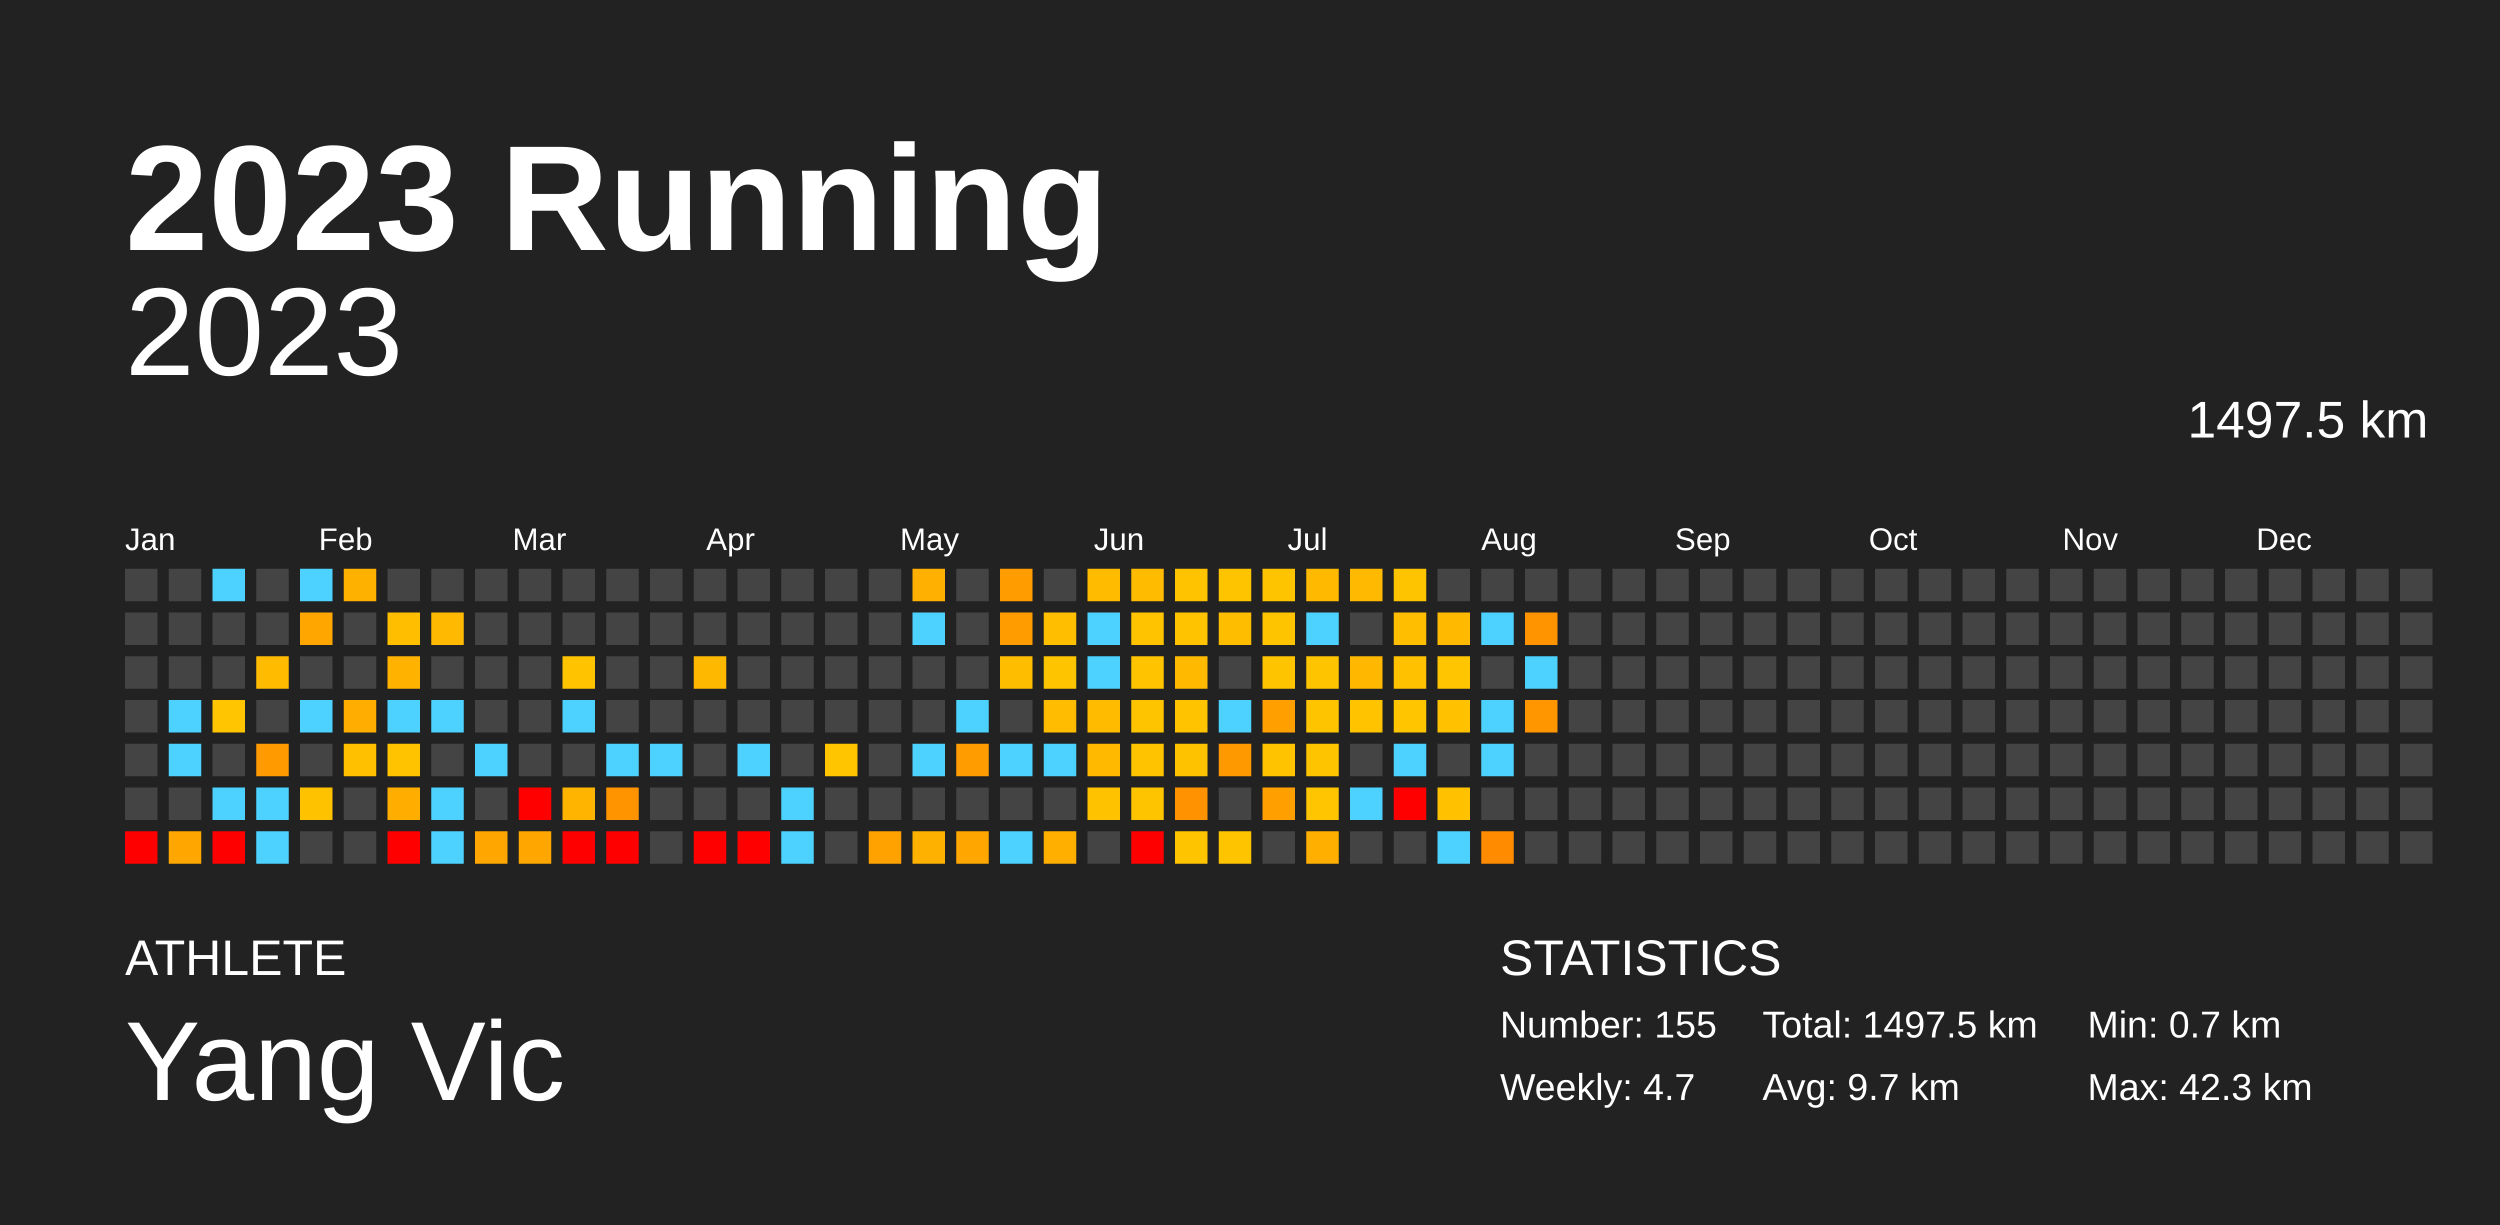
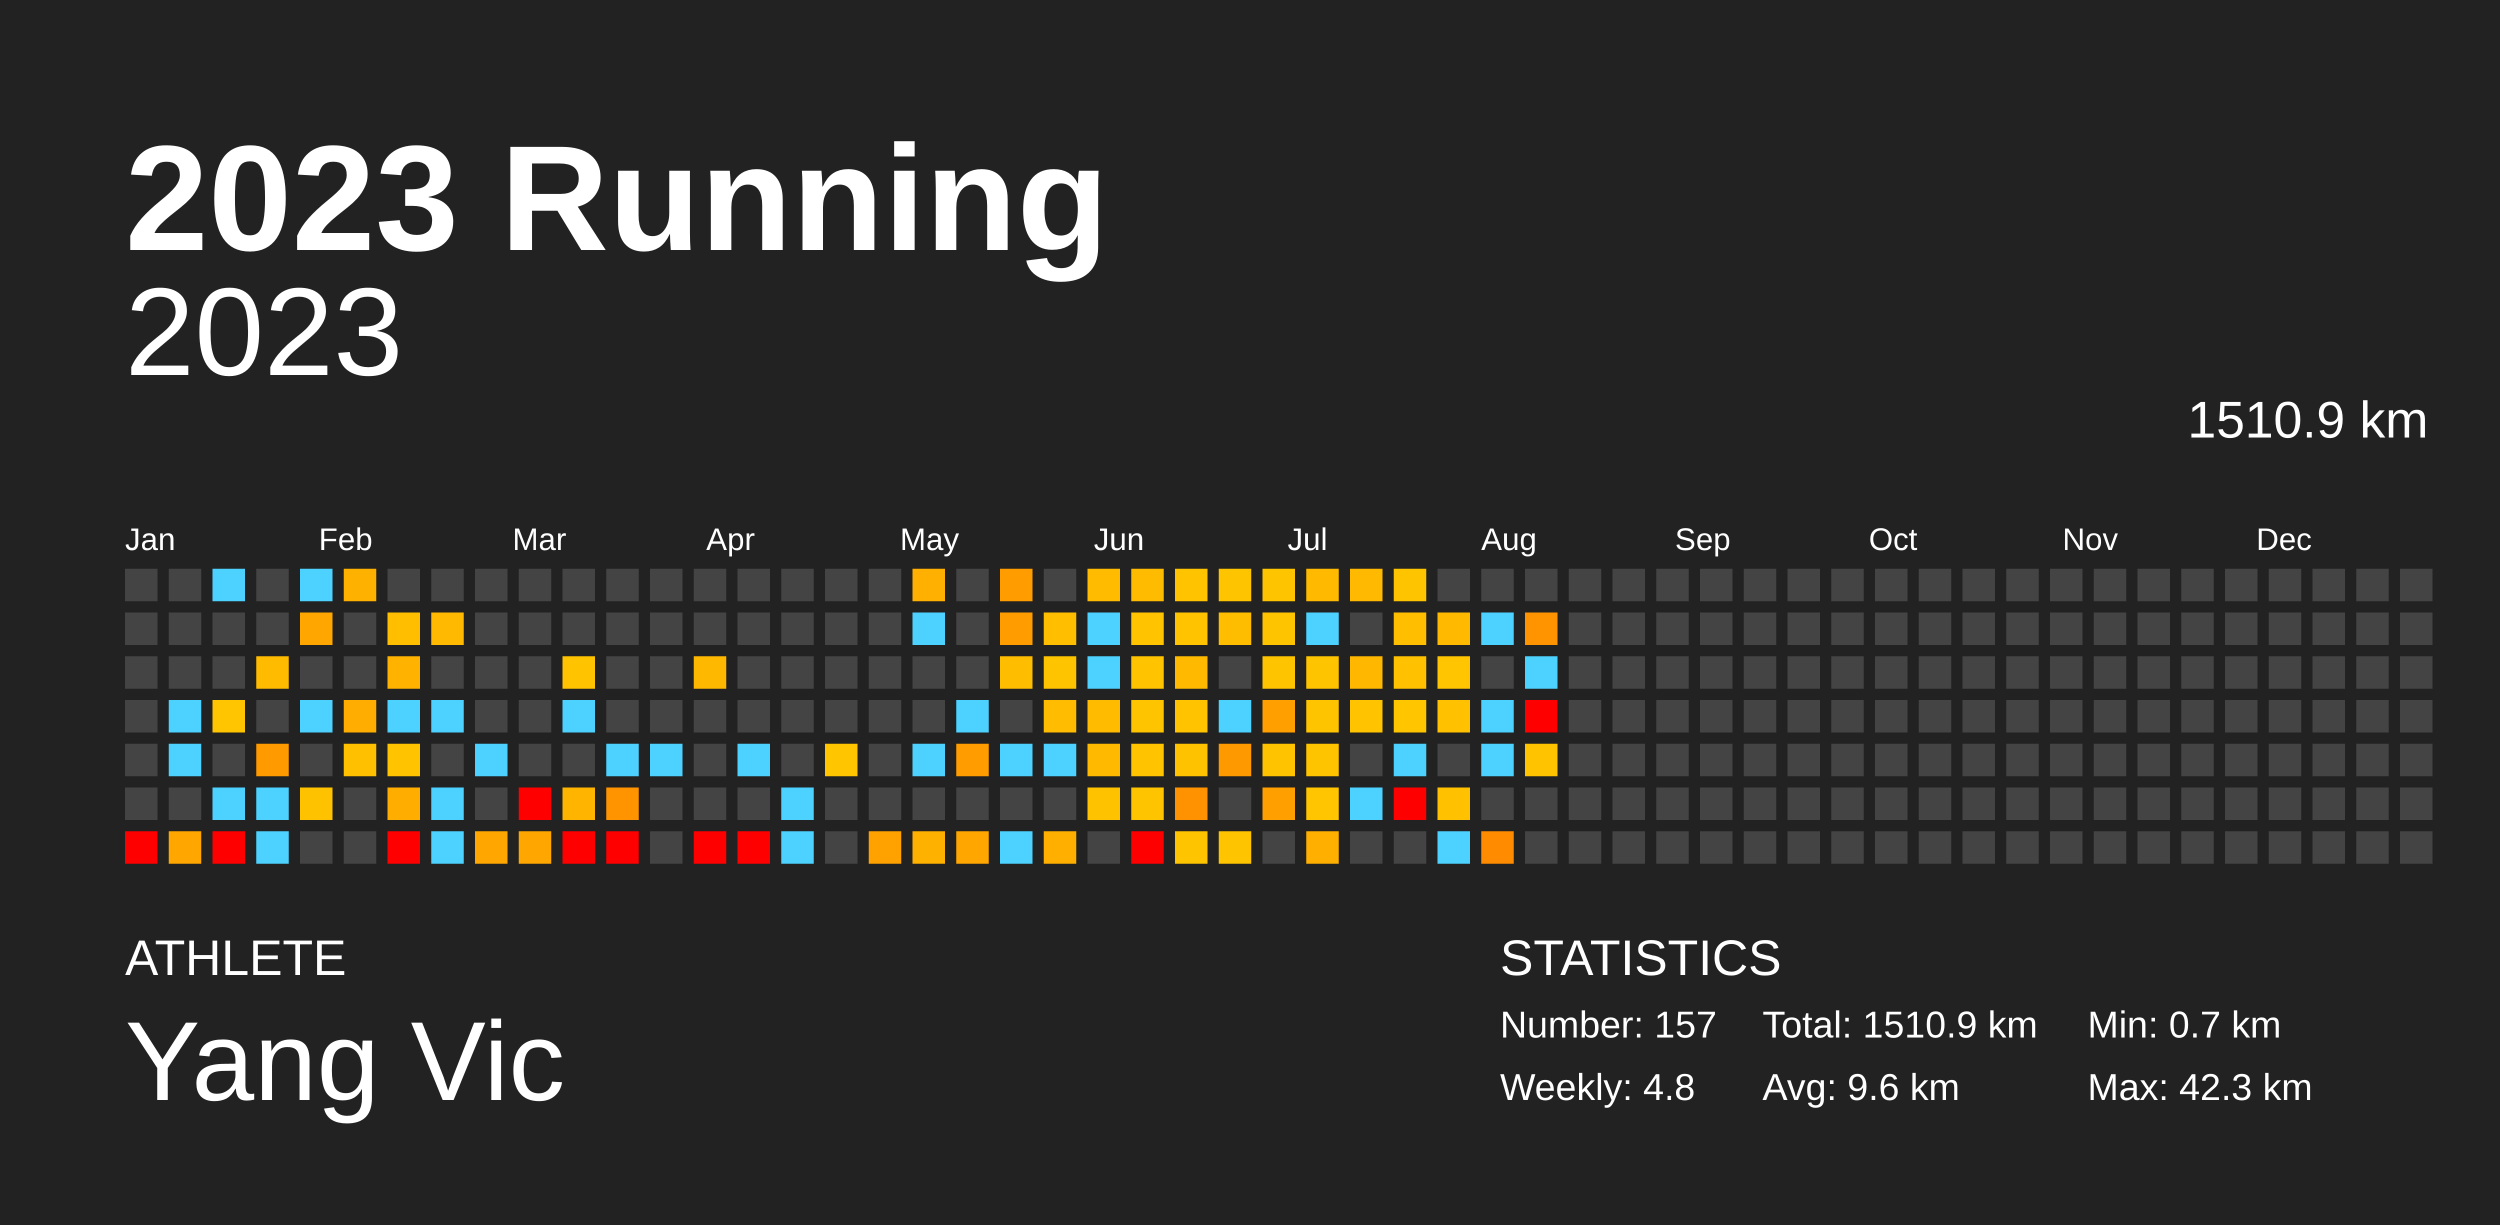
<svg xmlns="http://www.w3.org/2000/svg" baseProfile="full" height="98mm" version="1.1" viewBox="0,0,200,98" width="200mm">
  <defs />
  <rect fill="#222222" height="98" width="200" x="0" y="0" />
  <text fill="#FFFFFF" style="font-size:12px; font-family:Arial; font-weight:bold;" x="10" y="20">2023 Running</text>
  <text fill="#FFFFFF" style="font-size:4px; font-family:Arial" x="10" y="78">ATHLETE</text>
  <text fill="#FFFFFF" style="font-size:9px; font-family:Arial" x="10" y="88">Yang Vic</text>
  <text fill="#FFFFFF" style="font-size:4px; font-family:Arial" x="120" y="78">STATISTICS</text>
-   <text fill="#FFFFFF" style="font-size:3px; font-family:Arial" x="120" y="83">Number: 155</text>
-   <text fill="#FFFFFF" style="font-size:3px; font-family:Arial" x="120" y="88">Weekly: 4.7</text>
-   <text fill="#FFFFFF" style="font-size:3px; font-family:Arial" x="141" y="83">Total: 1497.5 km</text>
-   <text fill="#FFFFFF" style="font-size:3px; font-family:Arial" x="141" y="88">Avg: 9.7 km</text>
+   <text fill="#FFFFFF" style="font-size:3px; font-family:Arial" x="120" y="83">Number: 157</text>
+   <text fill="#FFFFFF" style="font-size:3px; font-family:Arial" x="120" y="88">Weekly: 4.8</text>
+   <text fill="#FFFFFF" style="font-size:3px; font-family:Arial" x="141" y="83">Total: 1510.9 km</text>
+   <text fill="#FFFFFF" style="font-size:3px; font-family:Arial" x="141" y="88">Avg: 9.6 km</text>
  <text fill="#FFFFFF" style="font-size:3px; font-family:Arial" x="167" y="83">Min: 0.7 km</text>
  <text fill="#FFFFFF" style="font-size:3px; font-family:Arial" x="167" y="88">Max: 42.3 km</text>
  <text alignment-baseline="hanging" fill="#FFFFFF" style="font-size:10.0px; font-family:Arial;" x="10" y="30">2023</text>
-   <text alignment-baseline="hanging" fill="#FFFFFF" style="font-size:4.125px; font-family:Arial;" x="175" y="35">1497.5 km</text>
+   <text alignment-baseline="hanging" fill="#FFFFFF" style="font-size:4.125px; font-family:Arial;" x="175" y="35">1510.9 km</text>
  <text fill="#FFFFFF" style="font-size:2.5px; font-family:Arial" x="10.0" y="44">Jan</text>
  <text fill="#FFFFFF" style="font-size:2.5px; font-family:Arial" x="25.5" y="44">Feb</text>
  <text fill="#FFFFFF" style="font-size:2.5px; font-family:Arial" x="41.0" y="44">Mar</text>
  <text fill="#FFFFFF" style="font-size:2.5px; font-family:Arial" x="56.5" y="44">Apr</text>
  <text fill="#FFFFFF" style="font-size:2.5px; font-family:Arial" x="72.0" y="44">May</text>
  <text fill="#FFFFFF" style="font-size:2.5px; font-family:Arial" x="87.5" y="44">Jun</text>
  <text fill="#FFFFFF" style="font-size:2.5px; font-family:Arial" x="103.0" y="44">Jul</text>
  <text fill="#FFFFFF" style="font-size:2.5px; font-family:Arial" x="118.5" y="44">Aug</text>
  <text fill="#FFFFFF" style="font-size:2.5px; font-family:Arial" x="134.0" y="44">Sep</text>
  <text fill="#FFFFFF" style="font-size:2.5px; font-family:Arial" x="149.5" y="44">Oct</text>
  <text fill="#FFFFFF" style="font-size:2.5px; font-family:Arial" x="165.0" y="44">Nov</text>
  <text fill="#FFFFFF" style="font-size:2.5px; font-family:Arial" x="180.5" y="44">Dec</text>
  <rect fill="#444444" height="2.6" width="2.6" x="10.0" y="45.5" />
  <rect fill="#444444" height="2.6" width="2.6" x="10.0" y="49.0" />
  <rect fill="#444444" height="2.6" width="2.6" x="10.0" y="52.5" />
  <rect fill="#444444" height="2.6" width="2.6" x="10.0" y="56.0" />
  <rect fill="#444444" height="2.6" width="2.6" x="10.0" y="59.5" />
  <rect fill="#444444" height="2.6" width="2.6" x="10.0" y="63.0" />
  <rect fill="red" height="2.6" width="2.6" x="10.0" y="66.5" />
  <rect fill="#444444" height="2.6" width="2.6" x="13.5" y="45.5" />
  <rect fill="#444444" height="2.6" width="2.6" x="13.5" y="49.0" />
  <rect fill="#444444" height="2.6" width="2.6" x="13.5" y="52.5" />
  <rect fill="#4dd2ff" height="2.6" width="2.6" x="13.5" y="56.0" />
  <rect fill="#4dd2ff" height="2.6" width="2.6" x="13.5" y="59.5" />
  <rect fill="#444444" height="2.6" width="2.6" x="13.5" y="63.0" />
  <rect fill="#ffa600" height="2.6" width="2.6" x="13.5" y="66.5" />
  <rect fill="#4dd2ff" height="2.6" width="2.6" x="17.0" y="45.5" />
  <rect fill="#444444" height="2.6" width="2.6" x="17.0" y="49.0" />
  <rect fill="#444444" height="2.6" width="2.6" x="17.0" y="52.5" />
  <rect fill="#ffc500" height="2.6" width="2.6" x="17.0" y="56.0" />
  <rect fill="#444444" height="2.6" width="2.6" x="17.0" y="59.5" />
  <rect fill="#4dd2ff" height="2.6" width="2.6" x="17.0" y="63.0" />
  <rect fill="red" height="2.6" width="2.6" x="17.0" y="66.5" />
  <rect fill="#444444" height="2.6" width="2.6" x="20.5" y="45.5" />
  <rect fill="#444444" height="2.6" width="2.6" x="20.5" y="49.0" />
  <rect fill="#ffbb00" height="2.6" width="2.6" x="20.5" y="52.5" />
  <rect fill="#444444" height="2.6" width="2.6" x="20.5" y="56.0" />
  <rect fill="#ff9a00" height="2.6" width="2.6" x="20.5" y="59.5" />
  <rect fill="#4dd2ff" height="2.6" width="2.6" x="20.5" y="63.0" />
  <rect fill="#4dd2ff" height="2.6" width="2.6" x="20.5" y="66.5" />
  <rect fill="#4dd2ff" height="2.6" width="2.6" x="24.0" y="45.5" />
  <rect fill="#ffa600" height="2.6" width="2.6" x="24.0" y="49.0" />
  <rect fill="#444444" height="2.6" width="2.6" x="24.0" y="52.5" />
  <rect fill="#4dd2ff" height="2.6" width="2.6" x="24.0" y="56.0" />
  <rect fill="#444444" height="2.6" width="2.6" x="24.0" y="59.5" />
  <rect fill="#ffc200" height="2.6" width="2.6" x="24.0" y="63.0" />
  <rect fill="#444444" height="2.6" width="2.6" x="24.0" y="66.5" />
  <rect fill="#ffb100" height="2.6" width="2.6" x="27.5" y="45.5" />
  <rect fill="#444444" height="2.6" width="2.6" x="27.5" y="49.0" />
  <rect fill="#444444" height="2.6" width="2.6" x="27.5" y="52.5" />
  <rect fill="#ffad00" height="2.6" width="2.6" x="27.5" y="56.0" />
  <rect fill="#ffc000" height="2.6" width="2.6" x="27.5" y="59.5" />
  <rect fill="#444444" height="2.6" width="2.6" x="27.5" y="63.0" />
  <rect fill="#444444" height="2.6" width="2.6" x="27.5" y="66.5" />
  <rect fill="#444444" height="2.6" width="2.6" x="31.0" y="45.5" />
  <rect fill="#ffbe00" height="2.6" width="2.6" x="31.0" y="49.0" />
  <rect fill="#ffb200" height="2.6" width="2.6" x="31.0" y="52.5" />
  <rect fill="#4dd2ff" height="2.6" width="2.6" x="31.0" y="56.0" />
  <rect fill="#ffc300" height="2.6" width="2.6" x="31.0" y="59.5" />
  <rect fill="#ffae00" height="2.6" width="2.6" x="31.0" y="63.0" />
  <rect fill="red" height="2.6" width="2.6" x="31.0" y="66.5" />
  <rect fill="#444444" height="2.6" width="2.6" x="34.5" y="45.5" />
  <rect fill="#ffb900" height="2.6" width="2.6" x="34.5" y="49.0" />
  <rect fill="#444444" height="2.6" width="2.6" x="34.5" y="52.5" />
  <rect fill="#4dd2ff" height="2.6" width="2.6" x="34.5" y="56.0" />
  <rect fill="#444444" height="2.6" width="2.6" x="34.5" y="59.5" />
  <rect fill="#4dd2ff" height="2.6" width="2.6" x="34.5" y="63.0" />
  <rect fill="#4dd2ff" height="2.6" width="2.6" x="34.5" y="66.5" />
  <rect fill="#444444" height="2.6" width="2.6" x="38.0" y="45.5" />
  <rect fill="#444444" height="2.6" width="2.6" x="38.0" y="49.0" />
  <rect fill="#444444" height="2.6" width="2.6" x="38.0" y="52.5" />
  <rect fill="#444444" height="2.6" width="2.6" x="38.0" y="56.0" />
  <rect fill="#4dd2ff" height="2.6" width="2.6" x="38.0" y="59.5" />
  <rect fill="#444444" height="2.6" width="2.6" x="38.0" y="63.0" />
  <rect fill="#ffa700" height="2.6" width="2.6" x="38.0" y="66.5" />
  <rect fill="#444444" height="2.6" width="2.6" x="41.5" y="45.5" />
  <rect fill="#444444" height="2.6" width="2.6" x="41.5" y="49.0" />
  <rect fill="#444444" height="2.6" width="2.6" x="41.5" y="52.5" />
  <rect fill="#444444" height="2.6" width="2.6" x="41.5" y="56.0" />
  <rect fill="#444444" height="2.6" width="2.6" x="41.5" y="59.5" />
  <rect fill="red" height="2.6" width="2.6" x="41.5" y="63.0" />
  <rect fill="#ffa700" height="2.6" width="2.6" x="41.5" y="66.5" />
  <rect fill="#444444" height="2.6" width="2.6" x="45.0" y="45.5" />
  <rect fill="#444444" height="2.6" width="2.6" x="45.0" y="49.0" />
  <rect fill="#ffc300" height="2.6" width="2.6" x="45.0" y="52.5" />
  <rect fill="#4dd2ff" height="2.6" width="2.6" x="45.0" y="56.0" />
  <rect fill="#444444" height="2.6" width="2.6" x="45.0" y="59.5" />
  <rect fill="#ffb400" height="2.6" width="2.6" x="45.0" y="63.0" />
  <rect fill="red" height="2.6" width="2.6" x="45.0" y="66.5" />
  <rect fill="#444444" height="2.6" width="2.6" x="48.5" y="45.5" />
  <rect fill="#444444" height="2.6" width="2.6" x="48.5" y="49.0" />
  <rect fill="#444444" height="2.6" width="2.6" x="48.5" y="52.5" />
  <rect fill="#444444" height="2.6" width="2.6" x="48.5" y="56.0" />
  <rect fill="#4dd2ff" height="2.6" width="2.6" x="48.5" y="59.5" />
  <rect fill="#ff9300" height="2.6" width="2.6" x="48.5" y="63.0" />
  <rect fill="red" height="2.6" width="2.6" x="48.5" y="66.5" />
  <rect fill="#444444" height="2.6" width="2.6" x="52.0" y="45.5" />
  <rect fill="#444444" height="2.6" width="2.6" x="52.0" y="49.0" />
  <rect fill="#444444" height="2.6" width="2.6" x="52.0" y="52.5" />
  <rect fill="#444444" height="2.6" width="2.6" x="52.0" y="56.0" />
  <rect fill="#4dd2ff" height="2.6" width="2.6" x="52.0" y="59.5" />
  <rect fill="#444444" height="2.6" width="2.6" x="52.0" y="63.0" />
  <rect fill="#444444" height="2.6" width="2.6" x="52.0" y="66.5" />
  <rect fill="#444444" height="2.6" width="2.6" x="55.5" y="45.5" />
  <rect fill="#444444" height="2.6" width="2.6" x="55.5" y="49.0" />
  <rect fill="#ffb800" height="2.6" width="2.6" x="55.5" y="52.5" />
  <rect fill="#444444" height="2.6" width="2.6" x="55.5" y="56.0" />
  <rect fill="#444444" height="2.6" width="2.6" x="55.5" y="59.5" />
  <rect fill="#444444" height="2.6" width="2.6" x="55.5" y="63.0" />
  <rect fill="red" height="2.6" width="2.6" x="55.5" y="66.5" />
  <rect fill="#444444" height="2.6" width="2.6" x="59.0" y="45.5" />
  <rect fill="#444444" height="2.6" width="2.6" x="59.0" y="49.0" />
  <rect fill="#444444" height="2.6" width="2.6" x="59.0" y="52.5" />
  <rect fill="#444444" height="2.6" width="2.6" x="59.0" y="56.0" />
  <rect fill="#4dd2ff" height="2.6" width="2.6" x="59.0" y="59.5" />
  <rect fill="#444444" height="2.6" width="2.6" x="59.0" y="63.0" />
  <rect fill="red" height="2.6" width="2.6" x="59.0" y="66.5" />
  <rect fill="#444444" height="2.6" width="2.6" x="62.5" y="45.5" />
  <rect fill="#444444" height="2.6" width="2.6" x="62.5" y="49.0" />
  <rect fill="#444444" height="2.6" width="2.6" x="62.5" y="52.5" />
  <rect fill="#444444" height="2.6" width="2.6" x="62.5" y="56.0" />
  <rect fill="#444444" height="2.6" width="2.6" x="62.5" y="59.5" />
  <rect fill="#4dd2ff" height="2.6" width="2.6" x="62.5" y="63.0" />
  <rect fill="#4dd2ff" height="2.6" width="2.6" x="62.5" y="66.5" />
  <rect fill="#444444" height="2.6" width="2.6" x="66.0" y="45.5" />
  <rect fill="#444444" height="2.6" width="2.6" x="66.0" y="49.0" />
  <rect fill="#444444" height="2.6" width="2.6" x="66.0" y="52.5" />
  <rect fill="#444444" height="2.6" width="2.6" x="66.0" y="56.0" />
  <rect fill="#ffc600" height="2.6" width="2.6" x="66.0" y="59.5" />
  <rect fill="#444444" height="2.6" width="2.6" x="66.0" y="63.0" />
  <rect fill="#444444" height="2.6" width="2.6" x="66.0" y="66.5" />
  <rect fill="#444444" height="2.6" width="2.6" x="69.5" y="45.5" />
  <rect fill="#444444" height="2.6" width="2.6" x="69.5" y="49.0" />
  <rect fill="#444444" height="2.6" width="2.6" x="69.5" y="52.5" />
  <rect fill="#444444" height="2.6" width="2.6" x="69.5" y="56.0" />
  <rect fill="#444444" height="2.6" width="2.6" x="69.5" y="59.5" />
  <rect fill="#444444" height="2.6" width="2.6" x="69.5" y="63.0" />
  <rect fill="#ffa200" height="2.6" width="2.6" x="69.5" y="66.5" />
  <rect fill="#ffb000" height="2.6" width="2.6" x="73.0" y="45.5" />
  <rect fill="#4dd2ff" height="2.6" width="2.6" x="73.0" y="49.0" />
  <rect fill="#444444" height="2.6" width="2.6" x="73.0" y="52.5" />
  <rect fill="#444444" height="2.6" width="2.6" x="73.0" y="56.0" />
  <rect fill="#4dd2ff" height="2.6" width="2.6" x="73.0" y="59.5" />
  <rect fill="#444444" height="2.6" width="2.6" x="73.0" y="63.0" />
  <rect fill="#ffb100" height="2.6" width="2.6" x="73.0" y="66.5" />
  <rect fill="#444444" height="2.6" width="2.6" x="76.5" y="45.5" />
  <rect fill="#444444" height="2.6" width="2.6" x="76.5" y="49.0" />
  <rect fill="#444444" height="2.6" width="2.6" x="76.5" y="52.5" />
  <rect fill="#4dd2ff" height="2.6" width="2.6" x="76.5" y="56.0" />
  <rect fill="#ff9d00" height="2.6" width="2.6" x="76.5" y="59.5" />
  <rect fill="#444444" height="2.6" width="2.6" x="76.5" y="63.0" />
  <rect fill="#ffa600" height="2.6" width="2.6" x="76.5" y="66.5" />
  <rect fill="#ff9d00" height="2.6" width="2.6" x="80.0" y="45.5" />
  <rect fill="#ff9d00" height="2.6" width="2.6" x="80.0" y="49.0" />
  <rect fill="#ffbd00" height="2.6" width="2.6" x="80.0" y="52.5" />
  <rect fill="#444444" height="2.6" width="2.6" x="80.0" y="56.0" />
  <rect fill="#4dd2ff" height="2.6" width="2.6" x="80.0" y="59.5" />
  <rect fill="#444444" height="2.6" width="2.6" x="80.0" y="63.0" />
  <rect fill="#4dd2ff" height="2.6" width="2.6" x="80.0" y="66.5" />
  <rect fill="#444444" height="2.6" width="2.6" x="83.5" y="45.5" />
  <rect fill="#ffbf00" height="2.6" width="2.6" x="83.5" y="49.0" />
  <rect fill="#ffc400" height="2.6" width="2.6" x="83.5" y="52.5" />
  <rect fill="#ffbc00" height="2.6" width="2.6" x="83.5" y="56.0" />
  <rect fill="#4dd2ff" height="2.6" width="2.6" x="83.5" y="59.5" />
  <rect fill="#444444" height="2.6" width="2.6" x="83.5" y="63.0" />
  <rect fill="#ffaf00" height="2.6" width="2.6" x="83.5" y="66.5" />
  <rect fill="#ffbb00" height="2.6" width="2.6" x="87.0" y="45.5" />
  <rect fill="#4dd2ff" height="2.6" width="2.6" x="87.0" y="49.0" />
  <rect fill="#4dd2ff" height="2.6" width="2.6" x="87.0" y="52.5" />
  <rect fill="#ffbb00" height="2.6" width="2.6" x="87.0" y="56.0" />
  <rect fill="#ffba00" height="2.6" width="2.6" x="87.0" y="59.5" />
  <rect fill="#ffc200" height="2.6" width="2.6" x="87.0" y="63.0" />
  <rect fill="#444444" height="2.6" width="2.6" x="87.0" y="66.5" />
  <rect fill="#ffbb00" height="2.6" width="2.6" x="90.5" y="45.5" />
  <rect fill="#ffc300" height="2.6" width="2.6" x="90.5" y="49.0" />
  <rect fill="#ffc300" height="2.6" width="2.6" x="90.5" y="52.5" />
  <rect fill="#ffc400" height="2.6" width="2.6" x="90.5" y="56.0" />
  <rect fill="#ffc300" height="2.6" width="2.6" x="90.5" y="59.5" />
  <rect fill="#ffc400" height="2.6" width="2.6" x="90.5" y="63.0" />
  <rect fill="red" height="2.6" width="2.6" x="90.5" y="66.5" />
  <rect fill="#ffc300" height="2.6" width="2.6" x="94.0" y="45.5" />
  <rect fill="#ffc300" height="2.6" width="2.6" x="94.0" y="49.0" />
  <rect fill="#ffba00" height="2.6" width="2.6" x="94.0" y="52.5" />
  <rect fill="#ffc300" height="2.6" width="2.6" x="94.0" y="56.0" />
  <rect fill="#ffc200" height="2.6" width="2.6" x="94.0" y="59.5" />
  <rect fill="#ff9200" height="2.6" width="2.6" x="94.0" y="63.0" />
  <rect fill="#ffc400" height="2.6" width="2.6" x="94.0" y="66.5" />
  <rect fill="#ffc400" height="2.6" width="2.6" x="97.5" y="45.5" />
  <rect fill="#ffbd00" height="2.6" width="2.6" x="97.5" y="49.0" />
  <rect fill="#444444" height="2.6" width="2.6" x="97.5" y="52.5" />
  <rect fill="#4dd2ff" height="2.6" width="2.6" x="97.5" y="56.0" />
  <rect fill="#ff9900" height="2.6" width="2.6" x="97.5" y="59.5" />
  <rect fill="#444444" height="2.6" width="2.6" x="97.5" y="63.0" />
  <rect fill="#ffc400" height="2.6" width="2.6" x="97.5" y="66.5" />
  <rect fill="#ffc400" height="2.6" width="2.6" x="101.0" y="45.5" />
  <rect fill="#ffc400" height="2.6" width="2.6" x="101.0" y="49.0" />
  <rect fill="#ffc400" height="2.6" width="2.6" x="101.0" y="52.5" />
  <rect fill="#ffa000" height="2.6" width="2.6" x="101.0" y="56.0" />
  <rect fill="#ffc300" height="2.6" width="2.6" x="101.0" y="59.5" />
  <rect fill="#ff9f00" height="2.6" width="2.6" x="101.0" y="63.0" />
  <rect fill="#444444" height="2.6" width="2.6" x="101.0" y="66.5" />
  <rect fill="#ffba00" height="2.6" width="2.6" x="104.5" y="45.5" />
  <rect fill="#4dd2ff" height="2.6" width="2.6" x="104.5" y="49.0" />
  <rect fill="#ffc400" height="2.6" width="2.6" x="104.5" y="52.5" />
  <rect fill="#ffc400" height="2.6" width="2.6" x="104.5" y="56.0" />
  <rect fill="#ffc400" height="2.6" width="2.6" x="104.5" y="59.5" />
  <rect fill="#ffc500" height="2.6" width="2.6" x="104.5" y="63.0" />
  <rect fill="#ffaf00" height="2.6" width="2.6" x="104.5" y="66.5" />
  <rect fill="#ffb900" height="2.6" width="2.6" x="108.0" y="45.5" />
  <rect fill="#444444" height="2.6" width="2.6" x="108.0" y="49.0" />
  <rect fill="#ffb700" height="2.6" width="2.6" x="108.0" y="52.5" />
  <rect fill="#ffc300" height="2.6" width="2.6" x="108.0" y="56.0" />
  <rect fill="#444444" height="2.6" width="2.6" x="108.0" y="59.5" />
  <rect fill="#4dd2ff" height="2.6" width="2.6" x="108.0" y="63.0" />
  <rect fill="#444444" height="2.6" width="2.6" x="108.0" y="66.5" />
  <rect fill="#ffc400" height="2.6" width="2.6" x="111.5" y="45.5" />
  <rect fill="#ffbf00" height="2.6" width="2.6" x="111.5" y="49.0" />
  <rect fill="#ffc100" height="2.6" width="2.6" x="111.5" y="52.5" />
  <rect fill="#ffc600" height="2.6" width="2.6" x="111.5" y="56.0" />
  <rect fill="#4dd2ff" height="2.6" width="2.6" x="111.5" y="59.5" />
  <rect fill="red" height="2.6" width="2.6" x="111.5" y="63.0" />
  <rect fill="#444444" height="2.6" width="2.6" x="111.5" y="66.5" />
  <rect fill="#444444" height="2.6" width="2.6" x="115.0" y="45.5" />
  <rect fill="#ffba00" height="2.6" width="2.6" x="115.0" y="49.0" />
  <rect fill="#ffc500" height="2.6" width="2.6" x="115.0" y="52.5" />
  <rect fill="#ffc100" height="2.6" width="2.6" x="115.0" y="56.0" />
  <rect fill="#444444" height="2.6" width="2.6" x="115.0" y="59.5" />
  <rect fill="#ffc100" height="2.6" width="2.6" x="115.0" y="63.0" />
  <rect fill="#4dd2ff" height="2.6" width="2.6" x="115.0" y="66.5" />
  <rect fill="#444444" height="2.6" width="2.6" x="118.5" y="45.5" />
  <rect fill="#4dd2ff" height="2.6" width="2.6" x="118.5" y="49.0" />
  <rect fill="#444444" height="2.6" width="2.6" x="118.5" y="52.5" />
  <rect fill="#4dd2ff" height="2.6" width="2.6" x="118.5" y="56.0" />
  <rect fill="#4dd2ff" height="2.6" width="2.6" x="118.5" y="59.5" />
  <rect fill="#444444" height="2.6" width="2.6" x="118.5" y="63.0" />
  <rect fill="#ff8c00" height="2.6" width="2.6" x="118.5" y="66.5" />
  <rect fill="#444444" height="2.6" width="2.6" x="122.0" y="45.5" />
  <rect fill="#ff9400" height="2.6" width="2.6" x="122.0" y="49.0" />
  <rect fill="#4dd2ff" height="2.6" width="2.6" x="122.0" y="52.5" />
-   <rect fill="#ff9600" height="2.6" width="2.6" x="122.0" y="56.0" />
-   <rect fill="#444444" height="2.6" width="2.6" x="122.0" y="59.5" />
+   <rect fill="red" height="2.6" width="2.6" x="122.0" y="56.0" />
+   <rect fill="#ffc300" height="2.6" width="2.6" x="122.0" y="59.5" />
  <rect fill="#444444" height="2.6" width="2.6" x="122.0" y="63.0" />
  <rect fill="#444444" height="2.6" width="2.6" x="122.0" y="66.5" />
  <rect fill="#444444" height="2.6" width="2.6" x="125.5" y="45.5" />
  <rect fill="#444444" height="2.6" width="2.6" x="125.5" y="49.0" />
  <rect fill="#444444" height="2.6" width="2.6" x="125.5" y="52.5" />
  <rect fill="#444444" height="2.6" width="2.6" x="125.5" y="56.0" />
  <rect fill="#444444" height="2.6" width="2.6" x="125.5" y="59.5" />
  <rect fill="#444444" height="2.6" width="2.6" x="125.5" y="63.0" />
  <rect fill="#444444" height="2.6" width="2.6" x="125.5" y="66.5" />
  <rect fill="#444444" height="2.6" width="2.6" x="129.0" y="45.5" />
  <rect fill="#444444" height="2.6" width="2.6" x="129.0" y="49.0" />
  <rect fill="#444444" height="2.6" width="2.6" x="129.0" y="52.5" />
  <rect fill="#444444" height="2.6" width="2.6" x="129.0" y="56.0" />
  <rect fill="#444444" height="2.6" width="2.6" x="129.0" y="59.5" />
  <rect fill="#444444" height="2.6" width="2.6" x="129.0" y="63.0" />
  <rect fill="#444444" height="2.6" width="2.6" x="129.0" y="66.5" />
  <rect fill="#444444" height="2.6" width="2.6" x="132.5" y="45.5" />
  <rect fill="#444444" height="2.6" width="2.6" x="132.5" y="49.0" />
  <rect fill="#444444" height="2.6" width="2.6" x="132.5" y="52.5" />
  <rect fill="#444444" height="2.6" width="2.6" x="132.5" y="56.0" />
  <rect fill="#444444" height="2.6" width="2.6" x="132.5" y="59.5" />
  <rect fill="#444444" height="2.6" width="2.6" x="132.5" y="63.0" />
  <rect fill="#444444" height="2.6" width="2.6" x="132.5" y="66.5" />
  <rect fill="#444444" height="2.6" width="2.6" x="136.0" y="45.5" />
  <rect fill="#444444" height="2.6" width="2.6" x="136.0" y="49.0" />
  <rect fill="#444444" height="2.6" width="2.6" x="136.0" y="52.5" />
  <rect fill="#444444" height="2.6" width="2.6" x="136.0" y="56.0" />
  <rect fill="#444444" height="2.6" width="2.6" x="136.0" y="59.5" />
  <rect fill="#444444" height="2.6" width="2.6" x="136.0" y="63.0" />
  <rect fill="#444444" height="2.6" width="2.6" x="136.0" y="66.5" />
  <rect fill="#444444" height="2.6" width="2.6" x="139.5" y="45.5" />
  <rect fill="#444444" height="2.6" width="2.6" x="139.5" y="49.0" />
  <rect fill="#444444" height="2.6" width="2.6" x="139.5" y="52.5" />
  <rect fill="#444444" height="2.6" width="2.6" x="139.5" y="56.0" />
  <rect fill="#444444" height="2.6" width="2.6" x="139.5" y="59.5" />
  <rect fill="#444444" height="2.6" width="2.6" x="139.5" y="63.0" />
  <rect fill="#444444" height="2.6" width="2.6" x="139.5" y="66.5" />
  <rect fill="#444444" height="2.6" width="2.6" x="143.0" y="45.5" />
  <rect fill="#444444" height="2.6" width="2.6" x="143.0" y="49.0" />
  <rect fill="#444444" height="2.6" width="2.6" x="143.0" y="52.5" />
  <rect fill="#444444" height="2.6" width="2.6" x="143.0" y="56.0" />
  <rect fill="#444444" height="2.6" width="2.6" x="143.0" y="59.5" />
  <rect fill="#444444" height="2.6" width="2.6" x="143.0" y="63.0" />
  <rect fill="#444444" height="2.6" width="2.6" x="143.0" y="66.5" />
  <rect fill="#444444" height="2.6" width="2.6" x="146.5" y="45.5" />
  <rect fill="#444444" height="2.6" width="2.6" x="146.5" y="49.0" />
  <rect fill="#444444" height="2.6" width="2.6" x="146.5" y="52.5" />
  <rect fill="#444444" height="2.6" width="2.6" x="146.5" y="56.0" />
  <rect fill="#444444" height="2.6" width="2.6" x="146.5" y="59.5" />
  <rect fill="#444444" height="2.6" width="2.6" x="146.5" y="63.0" />
  <rect fill="#444444" height="2.6" width="2.6" x="146.5" y="66.5" />
  <rect fill="#444444" height="2.6" width="2.6" x="150.0" y="45.5" />
  <rect fill="#444444" height="2.6" width="2.6" x="150.0" y="49.0" />
  <rect fill="#444444" height="2.6" width="2.6" x="150.0" y="52.5" />
  <rect fill="#444444" height="2.6" width="2.6" x="150.0" y="56.0" />
  <rect fill="#444444" height="2.6" width="2.6" x="150.0" y="59.5" />
  <rect fill="#444444" height="2.6" width="2.6" x="150.0" y="63.0" />
  <rect fill="#444444" height="2.6" width="2.6" x="150.0" y="66.5" />
  <rect fill="#444444" height="2.6" width="2.6" x="153.5" y="45.5" />
  <rect fill="#444444" height="2.6" width="2.6" x="153.5" y="49.0" />
  <rect fill="#444444" height="2.6" width="2.6" x="153.5" y="52.5" />
  <rect fill="#444444" height="2.6" width="2.6" x="153.5" y="56.0" />
  <rect fill="#444444" height="2.6" width="2.6" x="153.5" y="59.5" />
  <rect fill="#444444" height="2.6" width="2.6" x="153.5" y="63.0" />
  <rect fill="#444444" height="2.6" width="2.6" x="153.5" y="66.5" />
  <rect fill="#444444" height="2.6" width="2.6" x="157.0" y="45.5" />
  <rect fill="#444444" height="2.6" width="2.6" x="157.0" y="49.0" />
  <rect fill="#444444" height="2.6" width="2.6" x="157.0" y="52.5" />
  <rect fill="#444444" height="2.6" width="2.6" x="157.0" y="56.0" />
  <rect fill="#444444" height="2.6" width="2.6" x="157.0" y="59.5" />
  <rect fill="#444444" height="2.6" width="2.6" x="157.0" y="63.0" />
  <rect fill="#444444" height="2.6" width="2.6" x="157.0" y="66.5" />
  <rect fill="#444444" height="2.6" width="2.6" x="160.5" y="45.5" />
  <rect fill="#444444" height="2.6" width="2.6" x="160.5" y="49.0" />
  <rect fill="#444444" height="2.6" width="2.6" x="160.5" y="52.5" />
  <rect fill="#444444" height="2.6" width="2.6" x="160.5" y="56.0" />
  <rect fill="#444444" height="2.6" width="2.6" x="160.5" y="59.5" />
  <rect fill="#444444" height="2.6" width="2.6" x="160.5" y="63.0" />
  <rect fill="#444444" height="2.6" width="2.6" x="160.5" y="66.5" />
  <rect fill="#444444" height="2.6" width="2.6" x="164.0" y="45.5" />
  <rect fill="#444444" height="2.6" width="2.6" x="164.0" y="49.0" />
  <rect fill="#444444" height="2.6" width="2.6" x="164.0" y="52.5" />
  <rect fill="#444444" height="2.6" width="2.6" x="164.0" y="56.0" />
  <rect fill="#444444" height="2.6" width="2.6" x="164.0" y="59.5" />
  <rect fill="#444444" height="2.6" width="2.6" x="164.0" y="63.0" />
  <rect fill="#444444" height="2.6" width="2.6" x="164.0" y="66.5" />
  <rect fill="#444444" height="2.6" width="2.6" x="167.5" y="45.5" />
  <rect fill="#444444" height="2.6" width="2.6" x="167.5" y="49.0" />
  <rect fill="#444444" height="2.6" width="2.6" x="167.5" y="52.5" />
  <rect fill="#444444" height="2.6" width="2.6" x="167.5" y="56.0" />
  <rect fill="#444444" height="2.6" width="2.6" x="167.5" y="59.5" />
  <rect fill="#444444" height="2.6" width="2.6" x="167.5" y="63.0" />
  <rect fill="#444444" height="2.6" width="2.6" x="167.5" y="66.5" />
  <rect fill="#444444" height="2.6" width="2.6" x="171.0" y="45.5" />
  <rect fill="#444444" height="2.6" width="2.6" x="171.0" y="49.0" />
  <rect fill="#444444" height="2.6" width="2.6" x="171.0" y="52.5" />
  <rect fill="#444444" height="2.6" width="2.6" x="171.0" y="56.0" />
  <rect fill="#444444" height="2.6" width="2.6" x="171.0" y="59.5" />
  <rect fill="#444444" height="2.6" width="2.6" x="171.0" y="63.0" />
  <rect fill="#444444" height="2.6" width="2.6" x="171.0" y="66.5" />
  <rect fill="#444444" height="2.6" width="2.6" x="174.5" y="45.5" />
  <rect fill="#444444" height="2.6" width="2.6" x="174.5" y="49.0" />
  <rect fill="#444444" height="2.6" width="2.6" x="174.5" y="52.5" />
  <rect fill="#444444" height="2.6" width="2.6" x="174.5" y="56.0" />
  <rect fill="#444444" height="2.6" width="2.6" x="174.5" y="59.5" />
  <rect fill="#444444" height="2.6" width="2.6" x="174.5" y="63.0" />
  <rect fill="#444444" height="2.6" width="2.6" x="174.5" y="66.5" />
  <rect fill="#444444" height="2.6" width="2.6" x="178.0" y="45.5" />
  <rect fill="#444444" height="2.6" width="2.6" x="178.0" y="49.0" />
  <rect fill="#444444" height="2.6" width="2.6" x="178.0" y="52.5" />
  <rect fill="#444444" height="2.6" width="2.6" x="178.0" y="56.0" />
  <rect fill="#444444" height="2.6" width="2.6" x="178.0" y="59.5" />
  <rect fill="#444444" height="2.6" width="2.6" x="178.0" y="63.0" />
  <rect fill="#444444" height="2.6" width="2.6" x="178.0" y="66.5" />
  <rect fill="#444444" height="2.6" width="2.6" x="181.5" y="45.5" />
  <rect fill="#444444" height="2.6" width="2.6" x="181.5" y="49.0" />
  <rect fill="#444444" height="2.6" width="2.6" x="181.5" y="52.5" />
  <rect fill="#444444" height="2.6" width="2.6" x="181.5" y="56.0" />
  <rect fill="#444444" height="2.6" width="2.6" x="181.5" y="59.5" />
  <rect fill="#444444" height="2.6" width="2.6" x="181.5" y="63.0" />
  <rect fill="#444444" height="2.6" width="2.6" x="181.5" y="66.5" />
  <rect fill="#444444" height="2.6" width="2.6" x="185.0" y="45.5" />
  <rect fill="#444444" height="2.6" width="2.6" x="185.0" y="49.0" />
  <rect fill="#444444" height="2.6" width="2.6" x="185.0" y="52.5" />
  <rect fill="#444444" height="2.6" width="2.6" x="185.0" y="56.0" />
  <rect fill="#444444" height="2.6" width="2.6" x="185.0" y="59.5" />
  <rect fill="#444444" height="2.6" width="2.6" x="185.0" y="63.0" />
  <rect fill="#444444" height="2.6" width="2.6" x="185.0" y="66.5" />
  <rect fill="#444444" height="2.6" width="2.6" x="188.5" y="45.5" />
  <rect fill="#444444" height="2.6" width="2.6" x="188.5" y="49.0" />
  <rect fill="#444444" height="2.6" width="2.6" x="188.5" y="52.5" />
  <rect fill="#444444" height="2.6" width="2.6" x="188.5" y="56.0" />
  <rect fill="#444444" height="2.6" width="2.6" x="188.5" y="59.5" />
  <rect fill="#444444" height="2.6" width="2.6" x="188.5" y="63.0" />
  <rect fill="#444444" height="2.6" width="2.6" x="188.5" y="66.5" />
  <rect fill="#444444" height="2.6" width="2.6" x="192.0" y="45.5" />
  <rect fill="#444444" height="2.6" width="2.6" x="192.0" y="49.0" />
  <rect fill="#444444" height="2.6" width="2.6" x="192.0" y="52.5" />
  <rect fill="#444444" height="2.6" width="2.6" x="192.0" y="56.0" />
  <rect fill="#444444" height="2.6" width="2.6" x="192.0" y="59.5" />
  <rect fill="#444444" height="2.6" width="2.6" x="192.0" y="63.0" />
  <rect fill="#444444" height="2.6" width="2.6" x="192.0" y="66.5" />
</svg>
